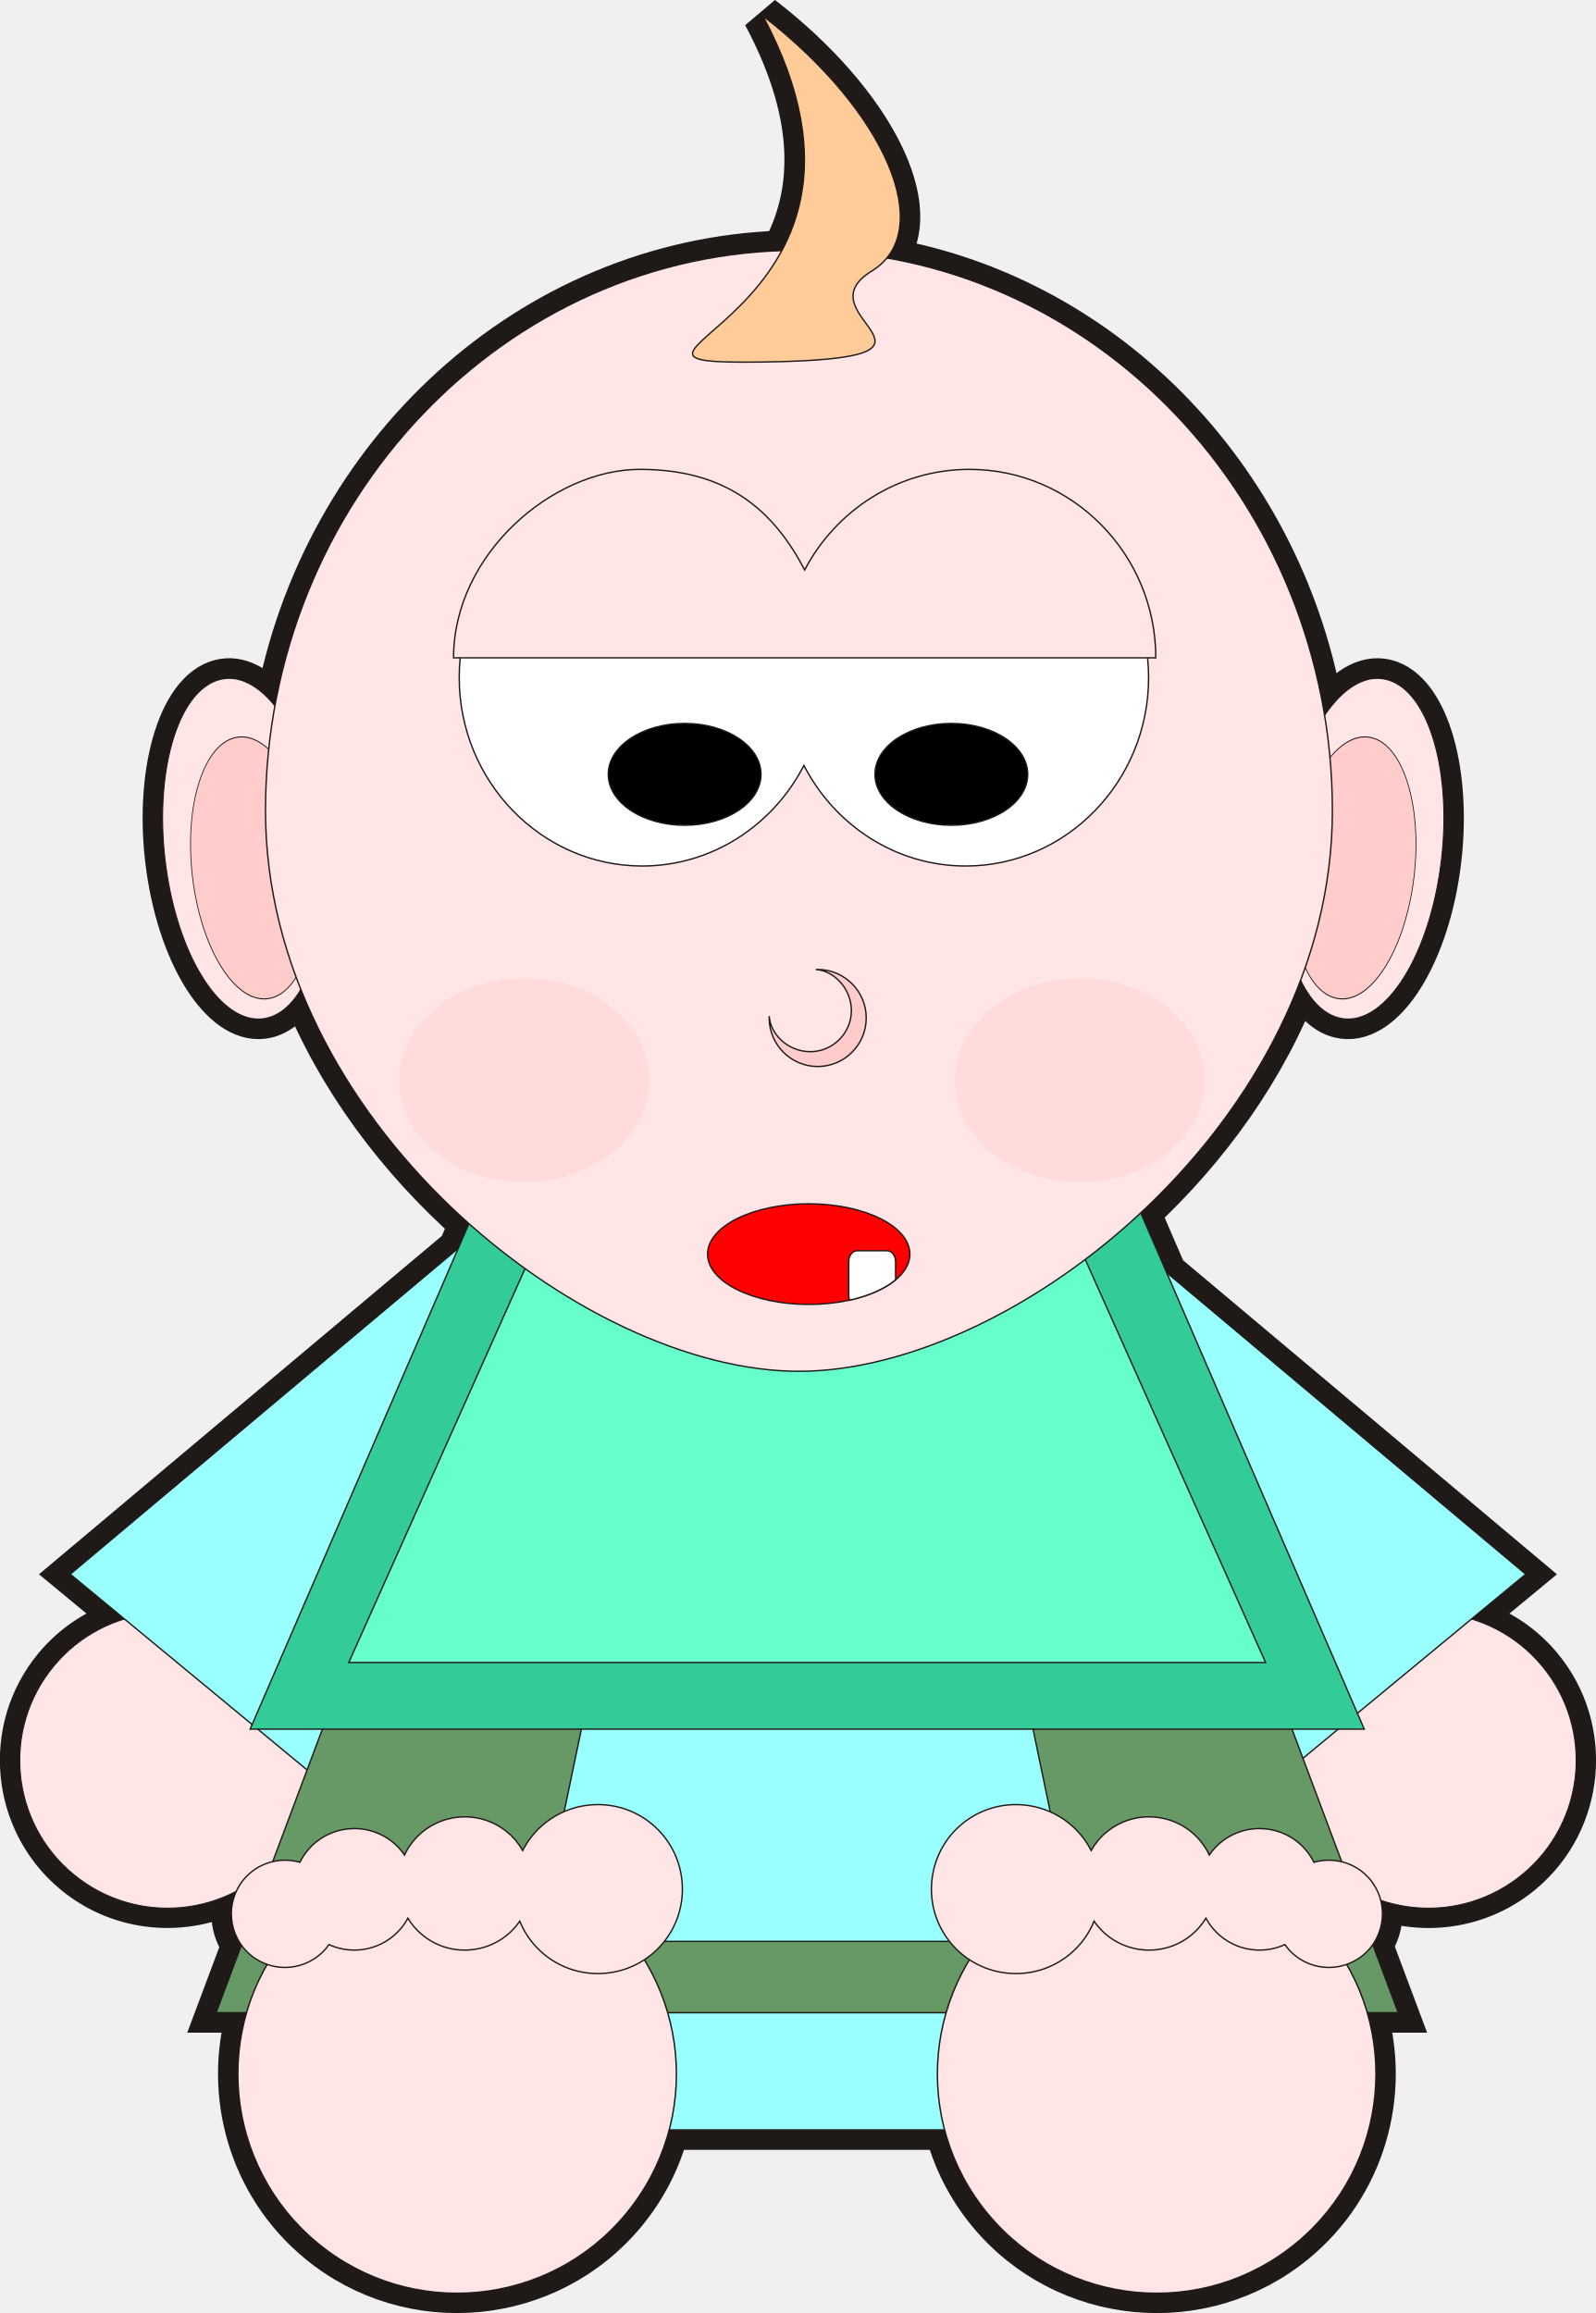
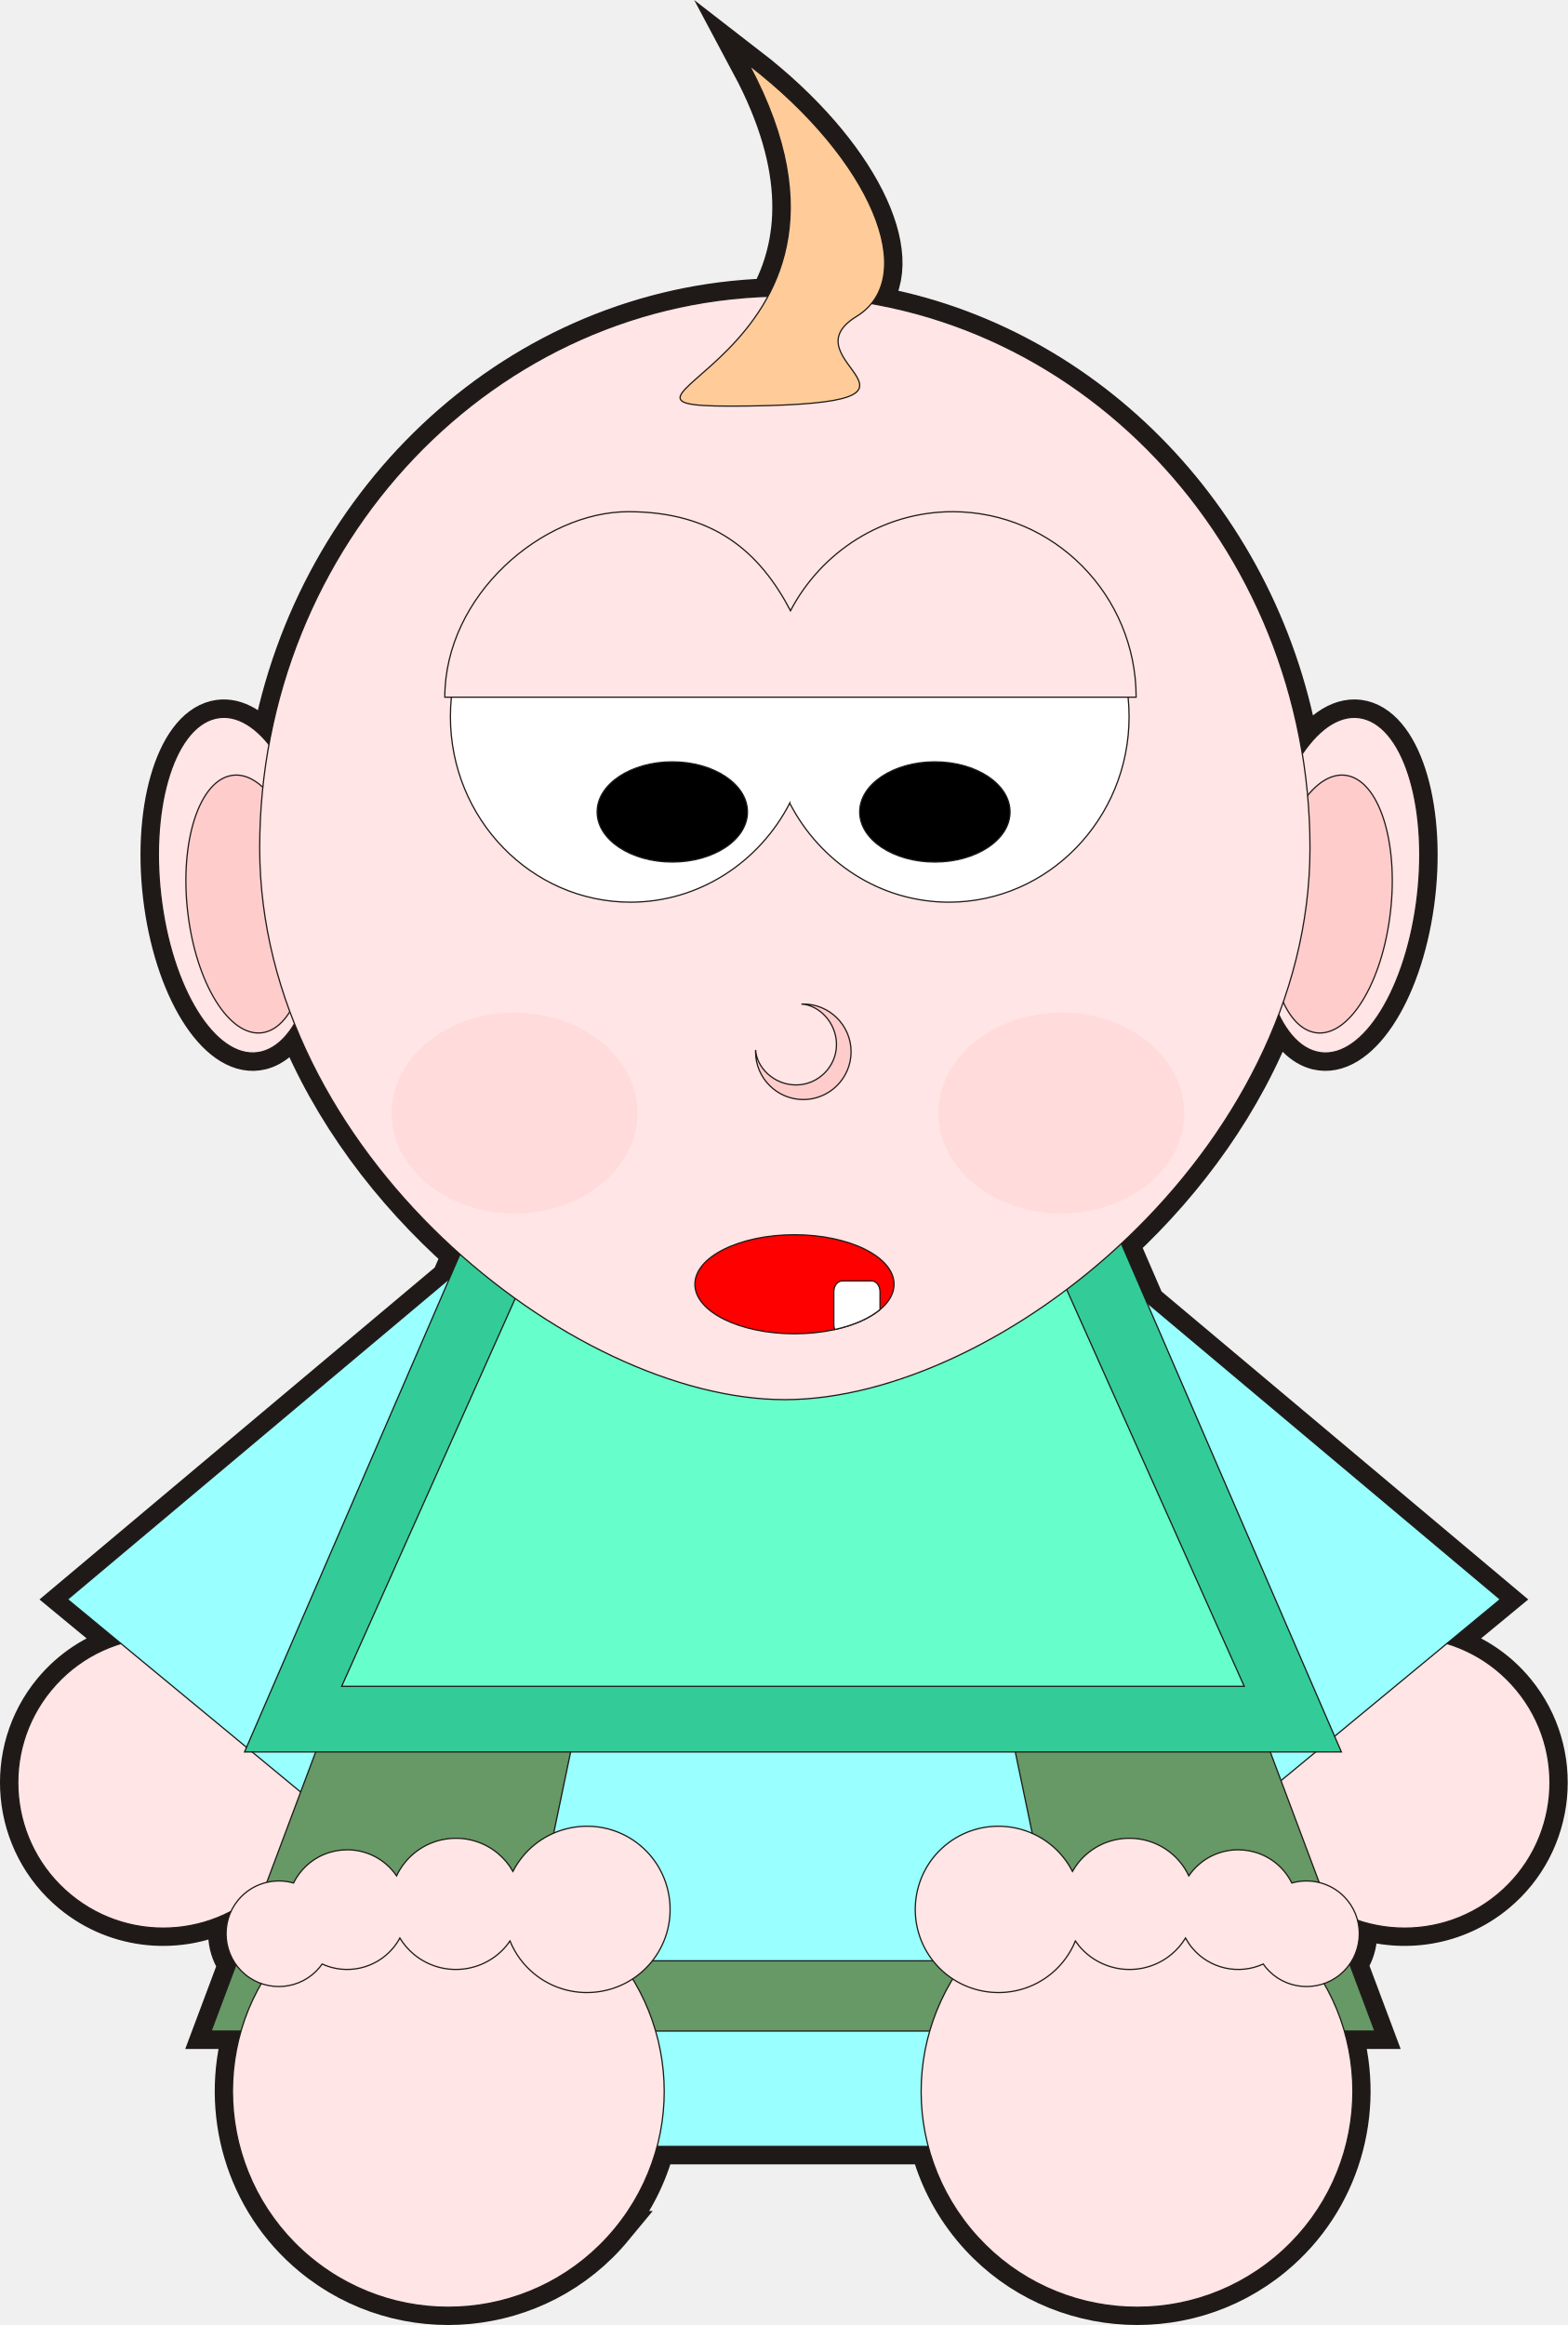
- <svg xmlns="http://www.w3.org/2000/svg" xml:space="preserve" width="96.597mm" height="140mm" style="clip-rule:evenodd;fill-rule:evenodd;image-rendering:optimizeQuality;shape-rendering:geometricPrecision;text-rendering:geometricPrecision" viewBox="0 0 96.597 140" id="svg2" version="1.1">
-   <defs id="defs4">
-     <style type="text/css" id="style6">
-     .str1 {stroke:#1F1A17;stroke-width:0.076}
-     .str0 {stroke:#1F1A17;stroke-width:1.411}
-     .str2 {stroke:#1F1A17;stroke-width:2.2}
-     .fil7 {fill:black}
-     .fil18 {fill:#000066}
-     .fil4 {fill:#00CCFF}
-     .fil0 {fill:#191919}
-     .fil13 {fill:#33CC99}
-     .fil12 {fill:#669966}
-     .fil14 {fill:#66FFCC}
-     .fil16 {fill:#99FF99}
-     .fil11 {fill:#99FFFF}
-     .fil10 {fill:#CC6633}
-     .fil15 {fill:#CCFFCC}
-     .fil17 {fill:#E5E5E5}
-     .fil8 {fill:red}
-     .fil2 {fill:#FF99FF}
-     .fil1 {fill:#FFCC99}
-     .fil6 {fill:#FFCCCC}
-     .fil9 {fill:#FFDBDB}
-     .fil3 {fill:#FFE5E5}
-     .fil5 {fill:white}
-    </style>
-   </defs>
-   <g id="_245149584" transform="matrix(1.098883,0,0,1.098883,110.7691,5.177956)">
-     <path style="fill:#191919;stroke:#1f1a17;stroke-width:2.2" d="m -63.948,112.605 h 15.181 c 0.43,1.644 1.214,3.222 2.365,4.614 4.238,5.128 11.877,5.855 17.005,1.617 3.82,-3.156 5.196,-8.199 3.9,-12.687 h 1.714 l -1.405,-3.749 c 0.5,-0.716 0.654,-1.617 0.437,-2.449 2.587,0.876 5.559,0.436 7.811,-1.426 3.456,-2.856 3.945,-8.003 1.09,-11.459 -1.056,-1.278 -2.426,-2.149 -3.907,-2.597 l 2.994,-2.474 -19.779,-16.613 -1.425,-3.292 c 3.768,-3.513 6.949,-7.901 8.805,-12.817 0.538,1.124 1.263,1.88 2.122,2.092 2.356,0.581 4.86,-3.138 5.575,-8.277 0.715,-5.139 -0.623,-9.804 -2.979,-10.385 -1.177,-0.29 -2.39,0.492 -3.4,1.988 -2.114,-12.863 -11.845,-23.043 -24.107,-25.197 2.193,-2.676 -0.617,-8.532 -6.836,-13.338 3.165,5.926 2.586,10.064 1.045,12.933 -13.884,0.465 -25.387,11.135 -27.917,25.079 -0.925,-1.15 -1.985,-1.719 -3.015,-1.465 -2.356,0.581 -3.694,5.246 -2.979,10.385 0.715,5.139 3.22,8.857 5.575,8.277 0.721,-0.178 1.346,-0.738 1.846,-1.576 1.991,4.987 5.341,9.409 9.258,12.896 l -0.587,1.356 -21.375,17.953 2.994,2.474 c -1.481,0.448 -2.851,1.319 -3.907,2.597 -2.856,3.456 -2.366,8.604 1.09,11.459 2.599,2.148 6.155,2.404 8.973,0.928 -0.449,0.965 -0.342,2.111 0.279,2.976 l -1.394,3.72 h 1.683 c -1.297,4.487 0.08,9.53 3.9,12.687 5.128,4.238 12.768,3.511 17.005,-1.617 1.151,-1.392 1.934,-2.97 2.364,-4.614 z" class="fil0 str2" id="_245151024" />
-     <g id="g148">
-       <polygon style="fill:#99ffff;stroke:#1f1a17;stroke-width:0.076" points="-42.376,112.605 -27.993,104.185 -84.689,104.185 -70.307,112.605 " class="fil11 str1" id="_245150976" />
-       <circle style="fill:#ffe5e5;stroke:#1f1a17;stroke-width:0.076" cy="0" cx="0" r="11.699" transform="matrix(-0.536345,0.443202,0.443202,0.536345,-22.1255,92.2513)" class="fil3 str1" id="_245150928" />
-       <polygon style="fill:#99ffff;stroke:#1f1a17;stroke-width:0.076" points="-47.809,69.419 -33.208,95.584 -16.764,81.996 -39.708,62.724 " class="fil11 str1" id="_245150880" />
-       <circle style="fill:#ffe5e5;stroke:#1f1a17;stroke-width:0.076" cy="0" cx="0" r="11.699" transform="matrix(0.536345,0.443202,-0.443202,0.536345,-91.5729,92.2513)" class="fil3 str1" id="_245150832" />
-       <polygon style="fill:#99ffff;stroke:#1f1a17;stroke-width:0.076" points="-65.889,69.419 -80.491,95.584 -96.934,81.996 -73.99,62.724 " class="fil11 str1" id="_245150784" />
-       <polygon style="fill:#669966;stroke:#1f1a17;stroke-width:0.076" points="-40.302,62.084 -23.783,106.15 -88.9,106.15 -72.381,62.084 " class="fil12 str1" id="_245150736" />
-       <polygon style="fill:#99ffff;stroke:#1f1a17;stroke-width:0.076" points="-49.013,66.013 -41.466,102.22 -71.217,102.22 -63.67,66.013 " class="fil11 str1" id="_245150688" />
-       <polygon style="fill:#33cc99;stroke:#1f1a17;stroke-width:0.076" points="-41.225,54.565 -25.658,90.531 -87.024,90.531 -71.457,54.565 " class="fil13 str1" id="_245150640" />
-       <polygon style="fill:#66ffcc;stroke:#1f1a17;stroke-width:0.076" points="-43.902,58.235 -31.092,86.862 -81.591,86.862 -68.781,58.235 " class="fil14 str1" id="_245150592" />
-       <ellipse style="fill:#ffe5e5;stroke:#1f1a17;stroke-width:0.076" cy="0" cx="0" ry="10.015" rx="6.109" transform="matrix(-0.700135,-0.172482,-0.12962,0.931651,-25.742,42.0359)" class="fil3 str1" id="_245150544" />
-       <ellipse style="fill:#ffcccc;stroke:#1f1a17;stroke-width:0.076" cy="0" cx="0" ry="10.015" rx="6.109" transform="matrix(-0.538032,-0.132547,-0.0996092,0.715944,-26.2451,43.0927)" class="fil6 str1" id="_245150496" />
-       <ellipse style="fill:#ffe5e5;stroke:#1f1a17;stroke-width:0.076" cy="0" cx="0" ry="10.015" rx="6.109" transform="matrix(0.700135,-0.172482,0.12962,0.931651,-87.3749,42.0359)" class="fil3 str1" id="_245150448" />
-       <ellipse style="fill:#ffcccc;stroke:#1f1a17;stroke-width:0.076" cy="0" cx="0" ry="10.015" rx="6.109" transform="matrix(0.538032,-0.132547,0.0996092,0.715944,-86.8719,43.0927)" class="fil6 str1" id="_245150400" />
-       <path style="fill:#ffe5e5;stroke:#1f1a17;stroke-width:0.076" d="m -56.796,9.073 c 16.183,0 29.382,13.869 29.382,30.874 0,17.005 -17.409,30.874 -29.382,30.874 -11.973,0 -29.382,-13.869 -29.382,-30.874 0,-17.005 13.199,-30.874 29.382,-30.874 z" class="fil3 str1" id="_245150352" />
-       <path style="fill:#ffffff;stroke:#1f1a17;stroke-width:0.076" d="m -56.522,37.449 c -1.694,3.29 -5.054,5.54 -8.909,5.54 -5.55,-2e-4 -10.077,-4.663 -10.077,-10.38 6e-4,-5.717 4.527,-10.38 10.077,-10.38 3.855,0 7.215,2.25 8.909,5.54 1.694,-3.29 5.054,-5.54 8.909,-5.54 5.55,0 10.076,4.663 10.076,10.38 0,5.717 -4.527,10.38 -10.076,10.38 -3.855,0 -7.215,-2.25 -8.909,-5.54 z" class="fil5 str1" id="_245150304" />
-       <ellipse style="fill:#000000;stroke:#1f1a17;stroke-width:0.076" ry="2.804" rx="4.206" cy="37.939" cx="-48.402" class="fil7 str1" id="_245150256" />
-       <ellipse style="fill:#000000;stroke:#1f1a17;stroke-width:0.076" ry="2.804" rx="4.206" cy="37.939" cx="-63.092" class="fil7 str1" id="_245150208" />
-       <path style="fill:#ffcccc;stroke:#1f1a17;stroke-width:0.076" d="m -55.762,48.688 c 1.472,0 2.672,1.2 2.672,2.672 0,1.472 -1.2,2.672 -2.672,2.672 -1.472,0 -2.672,-1.2 -2.672,-2.672 0,-0.035 10e-4,-0.07 0.002,-0.104 0.054,0.994 1.034,1.96 2.264,1.96 1.23,0 2.261,-1.016 2.261,-2.261 0,-1.214 -0.965,-2.21 -1.959,-2.264 0.035,-0.001 0.069,-0.002 0.104,-0.002 z" class="fil6 str1" id="_245150160" />
-       <ellipse style="fill:#ff0000;stroke:#1f1a17;stroke-width:0.076" ry="2.771" rx="5.571" cy="64.366" cx="-56.257" class="fil8 str1" id="_245150112" />
-       <ellipse style="fill:#ffdbdb" ry="5.613" rx="6.876" cy="54.787" cx="-71.919" class="fil9" id="_245150040" />
-       <ellipse style="fill:#ffdbdb" ry="5.613" rx="6.876" cy="54.787" cx="-41.325" class="fil9" id="_245149968" />
-       <path style="fill:#ffe5e5;stroke:#1f1a17;stroke-width:0.076" d="m -75.82,31.521 c 5e-4,-5.717 5.475,-10.38 10.265,-10.38 4.79,0 7.35,2.25 9.075,5.54 1.725,-3.29 5.148,-5.54 9.075,-5.54 5.653,0 10.264,4.663 10.264,10.38 z" class="fil3 str1" id="_245149920" />
-       <circle style="fill:#ffe5e5;stroke:#1f1a17;stroke-width:0.076" cy="0" cx="0" r="11.699" transform="matrix(0.795902,0.657684,-0.657684,0.795902,-75.6232,109.525)" class="fil3 str1" id="_245149872" />
-       <path style="fill:#ffe5e5;stroke:#1f1a17;stroke-width:0.076" d="m -64.902,95.752 c 1.977,1.634 2.257,4.579 0.623,6.556 -1.634,1.977 -4.579,2.257 -6.556,0.623 -0.61,-0.504 -1.058,-1.134 -1.339,-1.821 -0.061,0.089 -0.127,0.177 -0.197,0.261 -1.288,1.559 -3.611,1.78 -5.17,0.492 -0.323,-0.267 -0.589,-0.579 -0.795,-0.919 -0.102,0.19 -0.224,0.372 -0.366,0.544 -0.986,1.193 -2.636,1.527 -3.981,0.91 -0.045,0.064 -0.093,0.127 -0.143,0.188 -1.037,1.255 -2.907,1.433 -4.162,0.396 -1.255,-1.037 -1.433,-2.907 -0.396,-4.162 0.771,-0.934 2.003,-1.271 3.1,-0.956 0.112,-0.225 0.251,-0.441 0.417,-0.643 1.175,-1.422 3.294,-1.624 4.716,-0.449 0.247,0.204 0.458,0.437 0.63,0.689 0.127,-0.27 0.29,-0.528 0.488,-0.769 1.288,-1.559 3.611,-1.78 5.17,-0.492 0.353,0.292 0.637,0.637 0.851,1.014 0.15,-0.294 0.334,-0.575 0.553,-0.84 1.634,-1.977 4.579,-2.257 6.556,-0.623 z" class="fil3 str1" id="_245149824" />
-       <circle style="fill:#ffe5e5;stroke:#1f1a17;stroke-width:0.076" cy="0" cx="0" r="11.699" transform="matrix(-0.795902,0.657684,0.657684,0.795902,-37.0914,109.525)" class="fil3 str1" id="_245149776" />
-       <path style="fill:#ffe5e5;stroke:#1f1a17;stroke-width:0.076" d="m -47.812,95.752 c -1.977,1.634 -2.257,4.579 -0.623,6.556 1.634,1.977 4.579,2.257 6.556,0.623 0.61,-0.504 1.058,-1.134 1.339,-1.821 0.061,0.089 0.127,0.177 0.197,0.261 1.288,1.559 3.611,1.78 5.17,0.492 0.323,-0.267 0.589,-0.579 0.795,-0.919 0.102,0.19 0.224,0.372 0.366,0.544 0.986,1.193 2.636,1.527 3.981,0.91 0.045,0.064 0.093,0.127 0.143,0.188 1.037,1.255 2.907,1.433 4.162,0.396 1.255,-1.037 1.433,-2.907 0.396,-4.162 -0.771,-0.934 -2.003,-1.271 -3.1,-0.956 -0.112,-0.225 -0.251,-0.441 -0.417,-0.643 -1.175,-1.422 -3.294,-1.624 -4.716,-0.449 -0.247,0.204 -0.458,0.437 -0.63,0.689 -0.127,-0.27 -0.29,-0.528 -0.488,-0.769 -1.288,-1.559 -3.611,-1.78 -5.17,-0.492 -0.353,0.292 -0.637,0.637 -0.851,1.014 -0.15,-0.294 -0.334,-0.575 -0.553,-0.84 -1.634,-1.977 -4.579,-2.257 -6.556,-0.623 z" class="fil3 str1" id="_245149728" />
-       <path style="fill:#ffffff;stroke:#1f1a17;stroke-width:0.076" d="m -53.587,64.18 h 1.648 c 0.257,0 0.467,0.271 0.467,0.602 v 1.001 c -0.59,0.49 -1.474,0.883 -2.531,1.118 -0.033,-0.082 -0.052,-0.175 -0.052,-0.273 v -1.846 c 0,-0.331 0.21,-0.602 0.467,-0.602 z" class="fil5 str1" id="_245149680" />
-       <path style="fill:#ffcc99;stroke:#1f1a17;stroke-width:0.076" d="m -58.786,-3.841 c 6.856,5.298 9.569,11.871 6.005,14.055 -4.096,2.51 6.135,4.84 -6.005,5.014 -12.14,0.174 8.974,-2.262 0,-19.069 z" class="fil1 str1" id="_245149632" />
+ <svg xmlns="http://www.w3.org/2000/svg" version="1.1" width="96.39" height="142.947" viewBox="0,0,96.39,142.947">
+   <g transform="translate(-191.8052,-106.9493)">
+     <g data-paper-data="{&quot;isPaintingLayer&quot;:true}" fill-rule="evenodd" stroke-linecap="butt" stroke-linejoin="miter" stroke-miterlimit="10" stroke-dasharray="" stroke-dashoffset="0" style="mix-blend-mode: normal">
+       <path d="M229.601,243.988c-4.656,5.636 -13.051,6.434 -18.686,1.777c-4.197,-3.468 -5.71,-9.01 -4.285,-13.941h-1.849l1.532,-4.088c-0.682,-0.95 -0.8,-2.21 -0.307,-3.27c-3.097,1.621 -7.005,1.34 -9.861,-1.02c-3.798,-3.138 -4.335,-8.795 -1.197,-12.592c1.161,-1.404 2.666,-2.362 4.293,-2.854l-3.29,-2.718l23.488,-19.728l0.645,-1.491c-4.305,-3.832 -7.986,-8.692 -10.174,-14.171c-0.55,0.921 -1.237,1.536 -2.029,1.732c-2.588,0.638 -5.341,-3.448 -6.126,-9.095c-0.786,-5.647 0.684,-10.773 3.273,-11.411c1.132,-0.279 2.296,0.346 3.313,1.61c2.78,-15.323 15.42,-27.048 30.678,-27.559c1.693,-3.152 2.329,-7.699 -1.149,-14.212c6.835,5.281 9.922,11.716 7.512,14.657c13.474,2.367 24.168,13.554 26.491,27.688c1.109,-1.643 2.443,-2.503 3.736,-2.185c2.588,0.638 4.059,5.764 3.273,11.411c-0.786,5.647 -3.538,9.733 -6.127,9.095c-0.945,-0.233 -1.741,-1.064 -2.332,-2.299c-2.039,5.402 -5.535,10.224 -9.676,14.085l1.565,3.617l21.734,18.255l-3.29,2.718c1.628,0.492 3.133,1.45 4.293,2.854c3.138,3.797 2.6,9.454 -1.197,12.592c-2.475,2.046 -5.74,2.53 -8.583,1.567c0.239,0.914 0.07,1.905 -0.48,2.692l1.544,4.12h-1.884c1.425,4.931 -0.088,10.473 -4.285,13.941c-5.635,4.657 -14.03,3.859 -18.686,-1.777c-1.264,-1.53 -2.126,-3.264 -2.599,-5.07h-16.682c-0.473,1.807 -1.334,3.54 -2.598,5.07z" fill="#191919" stroke="#1f1a17" stroke-width="2.2" />
+       <g>
+         <path d="M225.212,238.918l-15.805,-9.253h62.302l-15.805,9.253z" fill="#99ffff" stroke="#1f1a17" stroke-width="0.076" />
+         <path d="M283.855,223.446c-3.808,3.147 -9.446,2.611 -12.592,-1.197c-3.147,-3.808 -2.611,-9.446 1.197,-12.592c3.808,-3.147 9.446,-2.611 12.592,1.197c3.147,3.808 2.611,9.446 -1.197,12.592z" fill="#ffe5e5" stroke="#1f1a17" stroke-width="0.076" />
+         <path d="M258.836,184.105l25.213,21.177l-18.069,14.932l-16.045,-28.752z" fill="#99ffff" stroke="#1f1a17" stroke-width="0.076" />
+         <path d="M194.948,210.854c3.147,-3.808 8.784,-4.344 12.592,-1.197c3.808,3.147 4.344,8.784 1.197,12.592c-3.147,3.808 -8.784,4.344 -12.592,1.197c-3.808,-3.147 -4.344,-8.784 -1.197,-12.592z" fill="#ffe5e5" stroke="#1f1a17" stroke-width="0.076" />
+         <path d="M230.066,191.461l-16.045,28.752l-18.069,-14.932l25.213,-21.177z" fill="#99ffff" stroke="#1f1a17" stroke-width="0.076" />
+         <path d="M258.184,183.401l18.152,48.423h-71.555l18.152,-48.423z" fill="#669966" stroke="#1f1a17" stroke-width="0.076" />
+         <path d="M248.611,187.719l8.293,39.787h-32.693l8.293,-39.787z" fill="#99ffff" stroke="#1f1a17" stroke-width="0.076" />
+         <path d="M257.169,175.139l17.106,39.523h-67.434l17.106,-39.523z" fill="#33cc99" stroke="#1f1a17" stroke-width="0.076" />
+         <path d="M254.227,179.172l14.077,31.457h-55.493l14.077,-31.457z" fill="#66ffcc" stroke="#1f1a17" stroke-width="0.076" />
+         <path d="M272.757,171.624c-2.596,-0.639 -4.061,-5.748 -3.274,-11.411c0.788,-5.663 3.531,-9.735 6.127,-9.095c2.596,0.639 4.061,5.748 3.274,11.411c-0.788,5.663 -3.531,9.735 -6.127,9.095z" fill="#ffe5e5" stroke="#1f1a17" stroke-width="0.076" />
+         <path d="M272.534,170.411c-1.995,-0.491 -3.121,-4.417 -2.516,-8.769c0.605,-4.352 2.713,-7.481 4.708,-6.989c1.995,0.491 3.121,4.417 2.516,8.769c-0.605,4.352 -2.713,7.481 -4.708,6.989z" fill="#ffcccc" stroke="#1f1a17" stroke-width="0.076" />
+         <path d="M201.756,162.528c-0.788,-5.663 0.678,-10.772 3.274,-11.411c2.596,-0.639 5.339,3.433 6.127,9.095c0.788,5.663 -0.678,10.772 -3.274,11.411c-2.596,0.639 -5.339,-3.433 -6.127,-9.095z" fill="#ffe5e5" stroke="#1f1a17" stroke-width="0.076" />
+         <path d="M203.397,163.422c-0.605,-4.352 0.521,-8.278 2.516,-8.769c1.995,-0.491 4.103,2.638 4.708,6.989c0.605,4.352 -0.521,8.278 -2.516,8.769c-1.995,0.491 -4.103,-2.638 -4.708,-6.989z" fill="#ffcccc" stroke="#1f1a17" stroke-width="0.076" />
+         <path d="M240.058,125.149c17.783,0 32.287,15.241 32.287,33.927c0,18.686 -19.13,33.927 -32.287,33.927c-13.157,0 -32.287,-15.241 -32.287,-33.927c0,-18.686 14.504,-33.927 32.287,-33.927z" fill="#ffe5e5" stroke="#1f1a17" stroke-width="0.076" />
+         <path d="M240.36,156.329c-1.861,3.615 -5.554,6.087 -9.79,6.088c-6.099,-0 -11.073,-5.124 -11.073,-11.406c0.001,-6.282 4.975,-11.406 11.073,-11.406c4.236,0 7.929,2.472 9.79,6.088c1.861,-3.615 5.554,-6.088 9.79,-6.088c6.099,0 11.073,5.124 11.073,11.406c0,6.282 -4.974,11.406 -11.073,11.406c-4.236,0 -7.929,-2.472 -9.79,-6.087z" fill="#ffffff" stroke="#1f1a17" stroke-width="0.076" />
+         <path d="M244.66,156.869c0,-1.702 2.069,-3.081 4.622,-3.081c2.553,0 4.622,1.379 4.622,3.081c0,1.702 -2.069,3.081 -4.622,3.081c-2.553,0 -4.622,-1.379 -4.622,-3.081z" fill="#000000" stroke="#1f1a17" stroke-width="0.076" />
+         <path d="M228.518,156.869c0,-1.702 2.069,-3.081 4.622,-3.081c2.553,0 4.622,1.379 4.622,3.081c0,1.702 -2.069,3.081 -4.622,3.081c-2.553,0 -4.622,-1.379 -4.622,-3.081z" fill="#000000" stroke="#1f1a17" stroke-width="0.076" />
+         <path d="M241.195,168.68c1.617,0 2.936,1.319 2.936,2.936c0,1.617 -1.319,2.936 -2.936,2.936c-1.617,0 -2.936,-1.319 -2.936,-2.936c0,-0.038 0.001,-0.077 0.003,-0.115c0.059,1.093 1.136,2.153 2.487,2.153c1.352,0 2.485,-1.116 2.485,-2.485c0,-1.334 -1.061,-2.428 -2.153,-2.487c0.038,-0.002 0.076,-0.002 0.115,-0.002z" fill="#ffcccc" stroke="#1f1a17" stroke-width="0.076" />
+         <path d="M234.529,185.909c0,-1.682 2.741,-3.045 6.122,-3.045c3.381,0 6.122,1.363 6.122,3.045c0,1.682 -2.741,3.045 -6.122,3.045c-3.381,0 -6.122,-1.363 -6.122,-3.045z" fill="#ff0000" stroke="#1f1a17" stroke-width="0.076" />
+         <path d="M215.884,175.382c0,-3.407 3.383,-6.169 7.556,-6.169c4.173,0 7.556,2.762 7.556,6.169c0,3.407 -3.383,6.169 -7.556,6.169c-4.173,0 -7.556,-2.762 -7.556,-6.169z" fill="#ffdbdb" stroke="none" stroke-width="1" />
+         <path d="M249.503,175.382c0,-3.407 3.383,-6.169 7.556,-6.169c4.173,0 7.556,2.762 7.556,6.169c0,3.407 -3.383,6.169 -7.556,6.169c-4.173,0 -7.556,-2.762 -7.556,-6.169z" fill="#ffdbdb" stroke="none" stroke-width="1" />
+         <path d="M219.153,149.816c0.001,-6.282 6.016,-11.406 11.28,-11.406c5.264,0 8.077,2.472 9.973,6.088c1.896,-3.615 5.657,-6.088 9.972,-6.088c6.212,0 11.279,5.124 11.279,11.406z" fill="#ffe5e5" stroke="#1f1a17" stroke-width="0.076" />
+         <path d="M209.138,227.078c4.669,-5.651 13.036,-6.446 18.686,-1.777c5.651,4.669 6.446,13.036 1.777,18.686c-4.669,5.651 -13.036,6.446 -18.686,1.777c-5.651,-4.669 -6.446,-13.036 -1.777,-18.686z" fill="#ffe5e5" stroke="#1f1a17" stroke-width="0.076" />
+         <path d="M231.151,220.399c2.172,1.795 2.48,5.032 0.685,7.204c-1.795,2.172 -5.031,2.48 -7.204,0.685c-0.671,-0.554 -1.163,-1.246 -1.471,-2.001c-0.067,0.098 -0.139,0.194 -0.216,0.287c-1.416,1.714 -3.968,1.956 -5.682,0.541c-0.355,-0.294 -0.647,-0.636 -0.874,-1.01c-0.112,0.208 -0.246,0.409 -0.403,0.598c-1.083,1.311 -2.896,1.678 -4.375,1c-0.049,0.07 -0.102,0.139 -0.157,0.207c-1.14,1.379 -3.194,1.575 -4.573,0.435c-1.379,-1.14 -1.575,-3.194 -0.435,-4.573c0.848,-1.026 2.201,-1.397 3.407,-1.051c0.123,-0.248 0.275,-0.485 0.459,-0.707c1.291,-1.563 3.62,-1.784 5.182,-0.493c0.272,0.225 0.503,0.48 0.693,0.758c0.14,-0.297 0.319,-0.581 0.537,-0.845c1.416,-1.714 3.968,-1.956 5.682,-0.541c0.388,0.321 0.701,0.7 0.935,1.114c0.165,-0.323 0.367,-0.632 0.607,-0.923c1.795,-2.172 5.031,-2.48 7.204,-0.685z" fill="#ffe5e5" stroke="#1f1a17" stroke-width="0.076" />
+         <path d="M270.166,245.765c-5.651,4.669 -14.017,3.874 -18.686,-1.777c-4.669,-5.651 -3.874,-14.017 1.777,-18.686c5.651,-4.669 14.017,-3.874 18.686,1.777c4.669,5.651 3.874,14.017 -1.777,18.686z" fill="#ffe5e5" stroke="#1f1a17" stroke-width="0.076" />
+         <path d="M257.134,221.084c0.24,0.291 0.442,0.6 0.607,0.923c0.235,-0.414 0.547,-0.793 0.935,-1.114c1.713,-1.416 4.266,-1.173 5.682,0.541c0.218,0.264 0.397,0.548 0.537,0.845c0.19,-0.277 0.421,-0.533 0.693,-0.758c1.563,-1.291 3.891,-1.07 5.182,0.493c0.183,0.222 0.336,0.459 0.459,0.707c1.205,-0.346 2.559,0.025 3.407,1.051c1.139,1.379 0.944,3.433 -0.435,4.573c-1.379,1.14 -3.434,0.944 -4.573,-0.435c-0.056,-0.067 -0.108,-0.136 -0.157,-0.207c-1.479,0.678 -3.291,0.312 -4.375,-1c-0.156,-0.189 -0.29,-0.39 -0.403,-0.598c-0.227,0.374 -0.519,0.716 -0.874,1.01c-1.713,1.416 -4.266,1.173 -5.682,-0.541c-0.077,-0.093 -0.149,-0.189 -0.216,-0.287c-0.308,0.755 -0.801,1.447 -1.471,2.001c-2.172,1.795 -5.409,1.487 -7.204,-0.685c-1.795,-2.172 -1.487,-5.409 0.685,-7.204c2.172,-1.795 5.409,-1.487 7.204,0.685z" fill="#ffe5e5" stroke="#1f1a17" stroke-width="0.076" />
+         <path d="M243.585,185.704h1.811c0.283,0 0.514,0.298 0.514,0.661v1.1c-0.648,0.539 -1.62,0.971 -2.782,1.228c-0.036,-0.09 -0.057,-0.192 -0.057,-0.3v-2.028c0,-0.364 0.231,-0.661 0.514,-0.661z" fill="#ffffff" stroke="#1f1a17" stroke-width="0.076" />
+         <path d="M237.871,110.957c7.534,5.822 10.516,13.045 6.598,15.445c-4.501,2.758 6.742,5.318 -6.598,5.509c-13.34,0.191 9.862,-2.486 0,-20.954z" fill="#ffcc99" stroke="#1f1a17" stroke-width="0.076" />
+       </g>
    </g>
  </g>
</svg>
